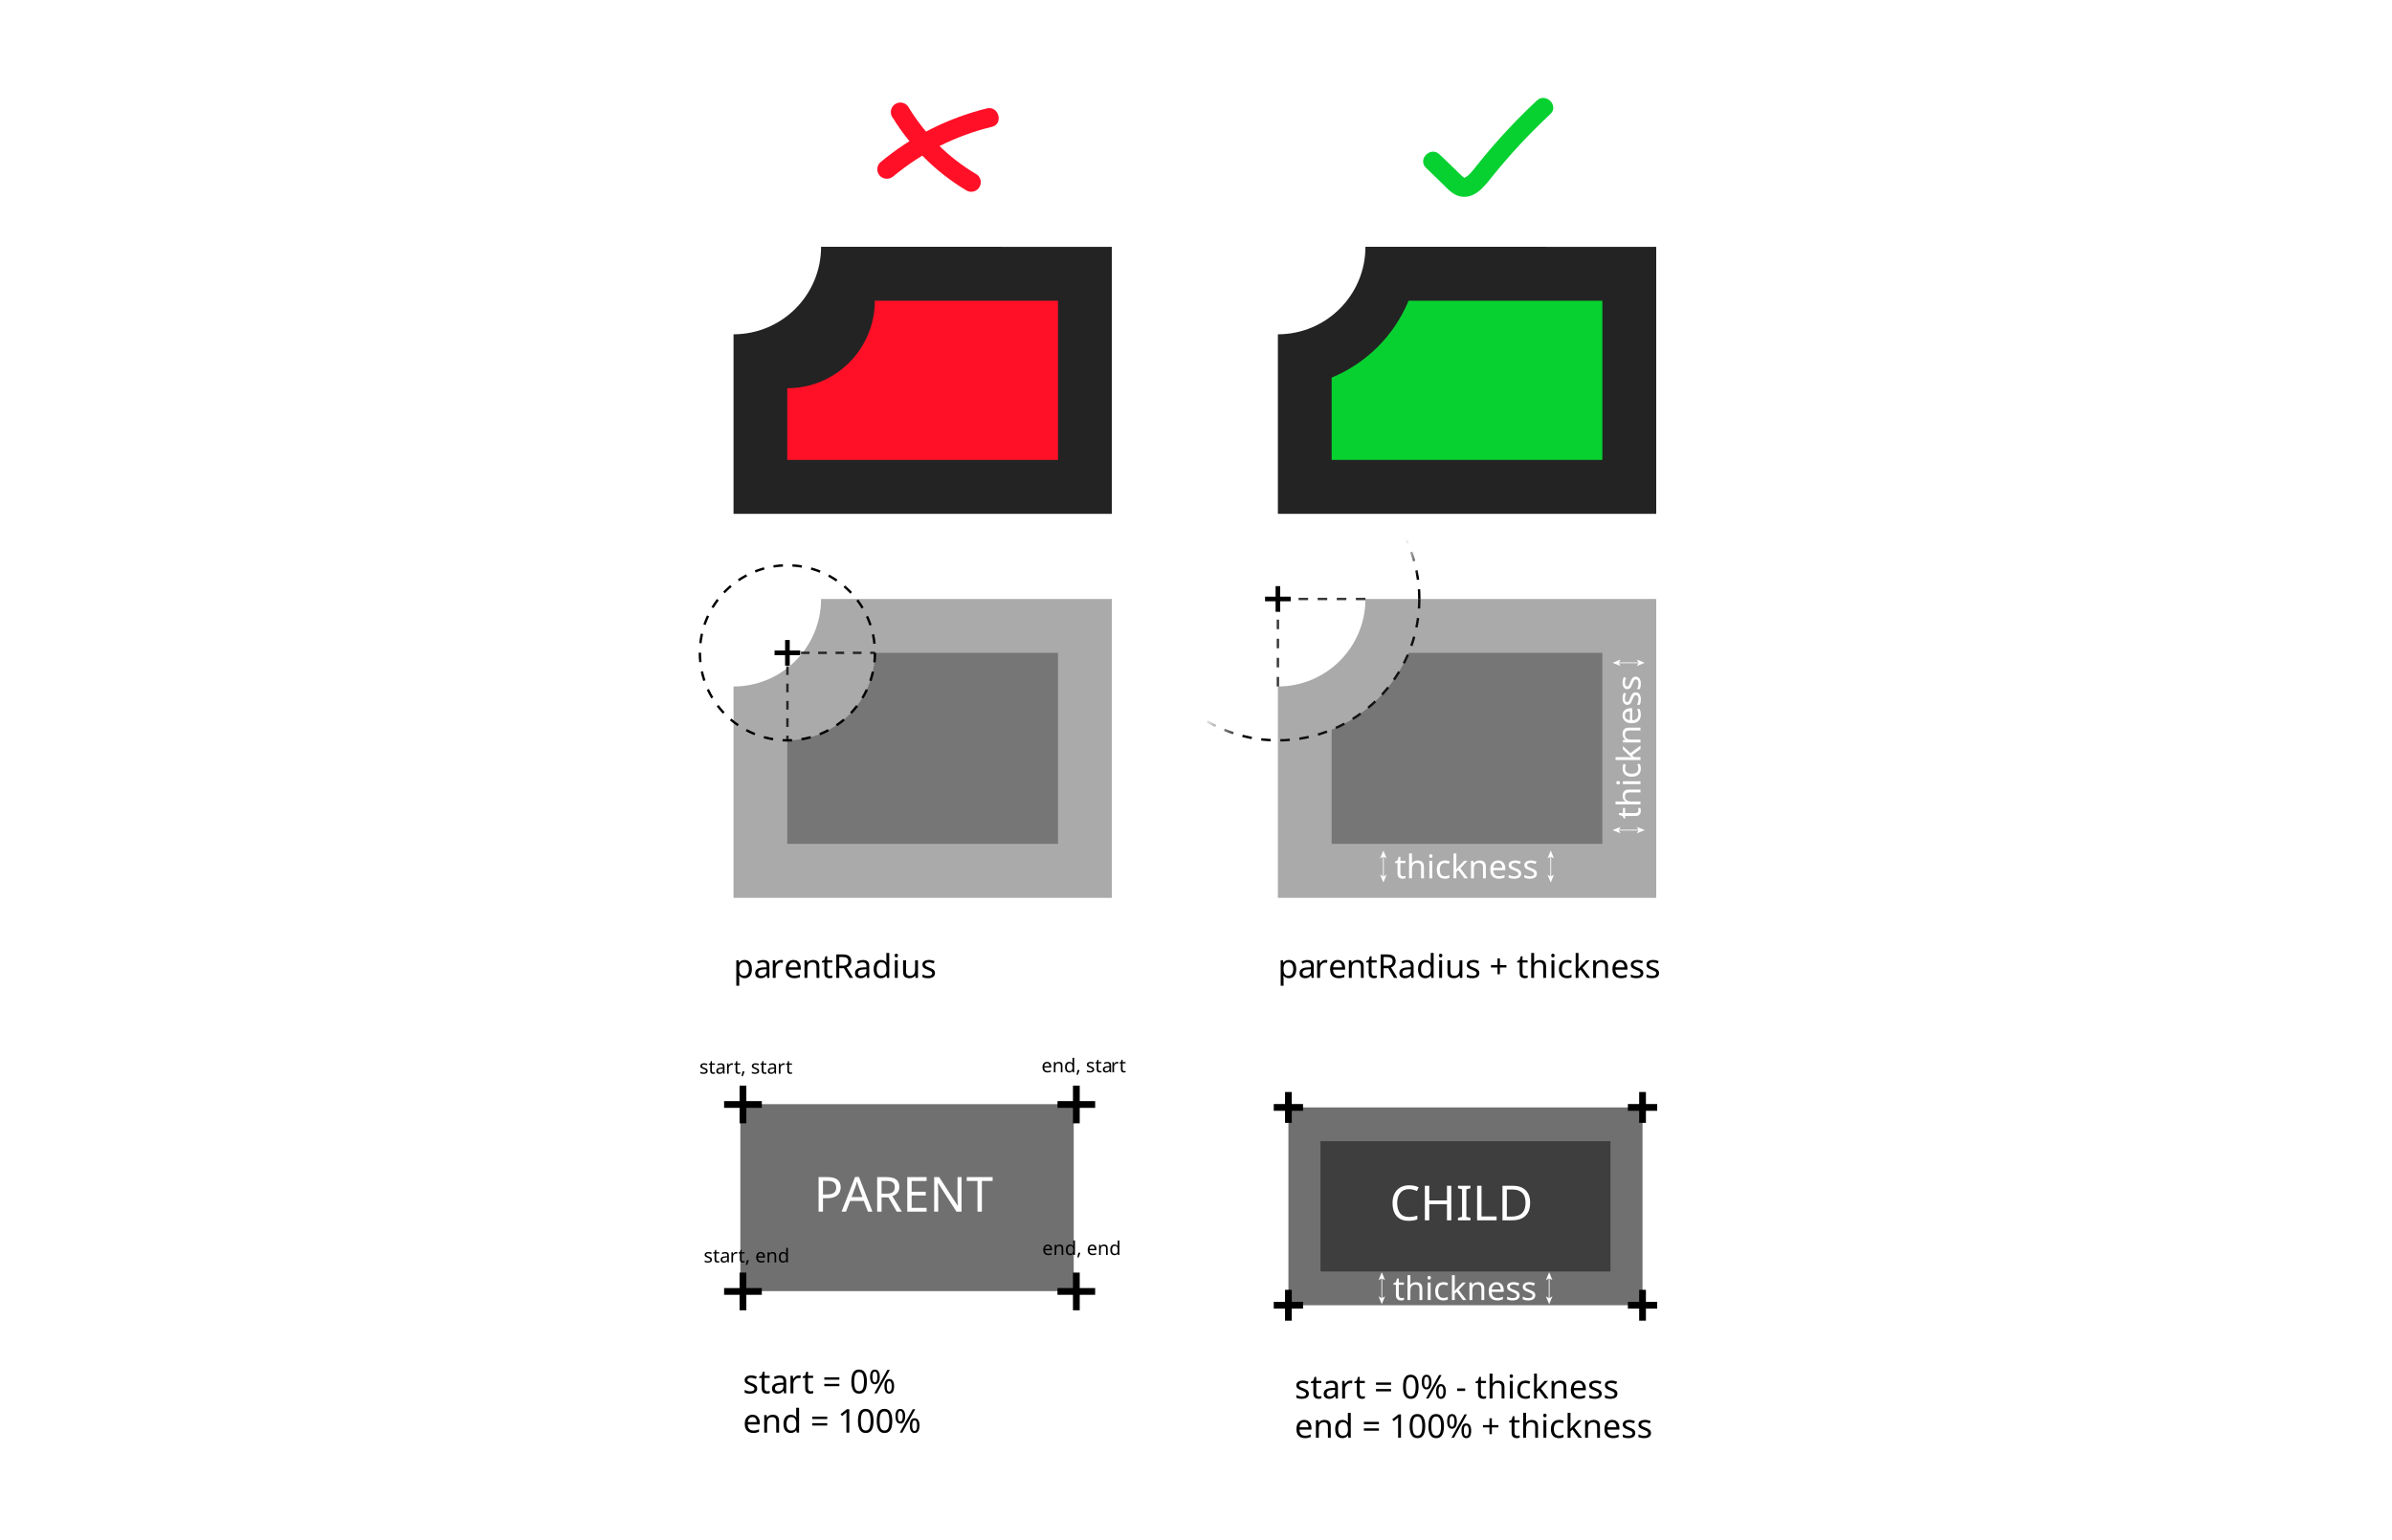
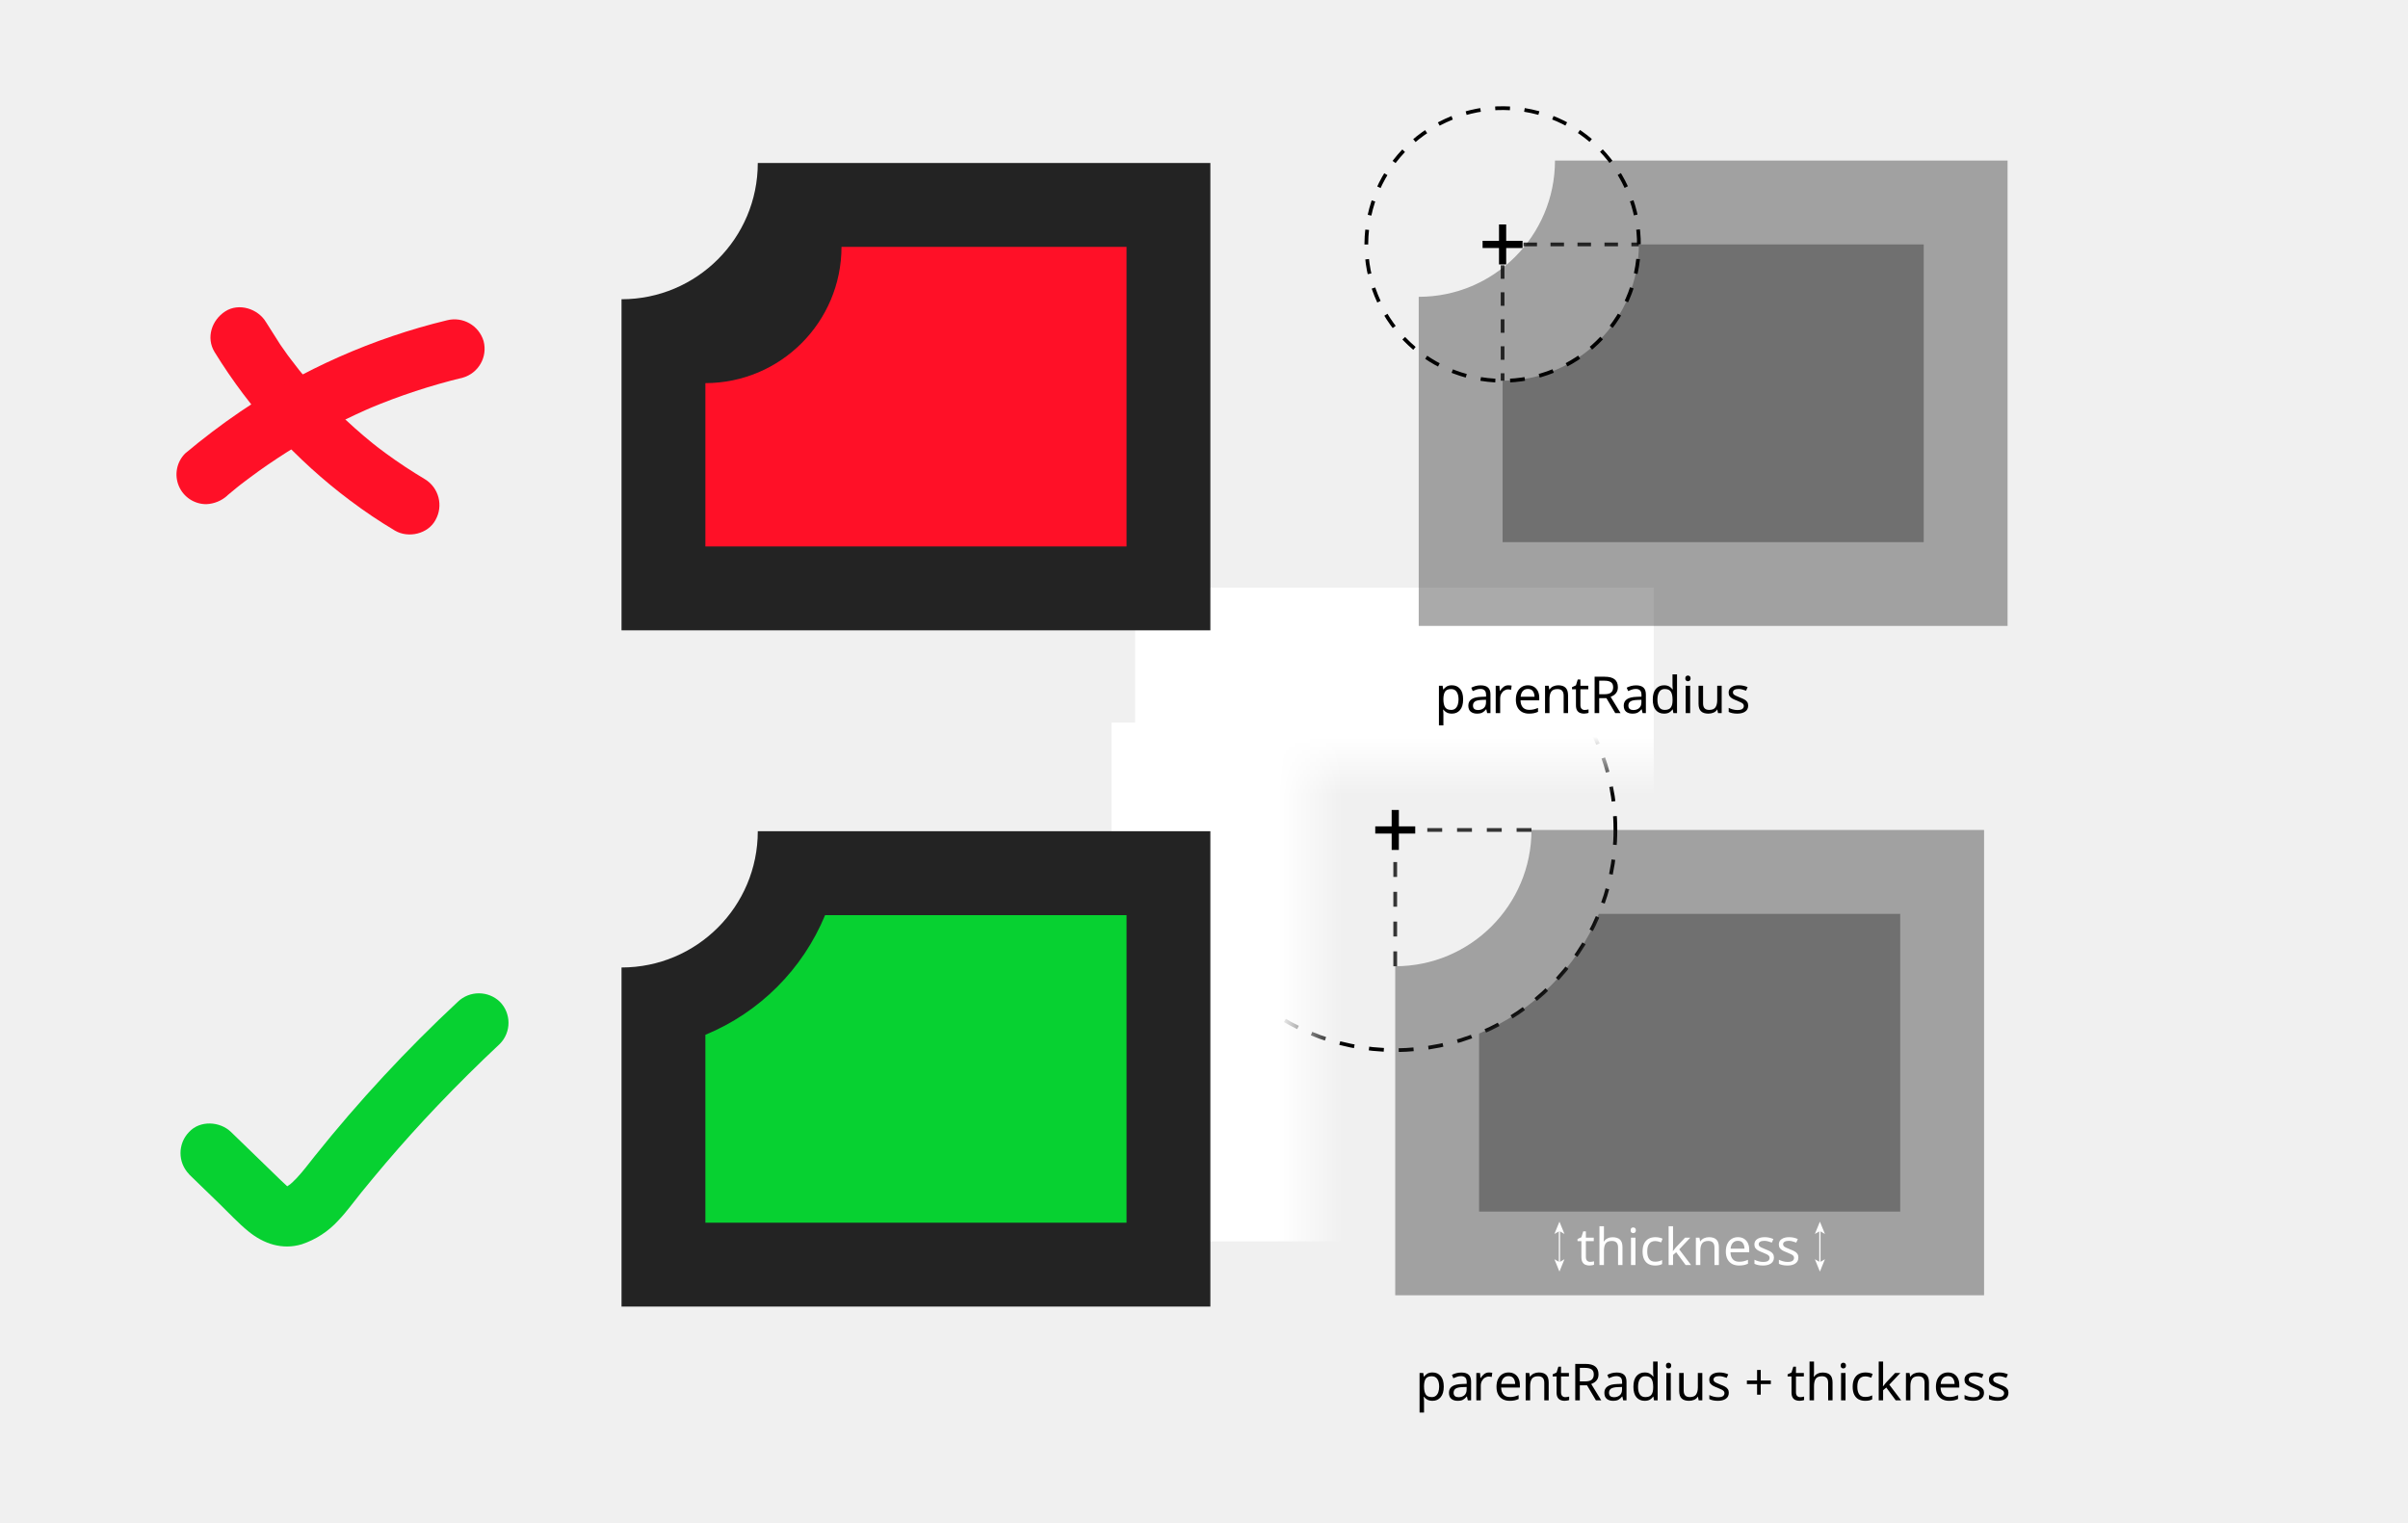
- <svg xmlns="http://www.w3.org/2000/svg" xmlns:xlink="http://www.w3.org/1999/xlink" id="Livello_1" data-name="Livello 1" viewBox="0 0 751.09 483.69">
+ <svg xmlns="http://www.w3.org/2000/svg" xmlns:xlink="http://www.w3.org/1999/xlink" id="Livello_1" data-name="Livello 1" viewBox="0 0 606.65 383.58">
  <defs>
-     <style>.cls-1,.cls-10,.cls-17{fill:#fff;}.cls-11,.cls-18,.cls-2,.cls-21,.cls-22,.cls-23,.cls-24,.cls-8,.cls-9{fill:none;stroke-miterlimit:10;}.cls-11,.cls-2,.cls-21,.cls-22,.cls-23,.cls-24,.cls-8,.cls-9{stroke:#000;}.cls-2,.cls-21,.cls-22,.cls-23,.cls-24,.cls-8{stroke-width:0.75px;}.cls-2,.cls-8{stroke-dasharray:3;}.cls-3{fill:url(#Sfumatura_senza_nome_13);}.cls-4,.cls-5,.cls-6{fill:#232323;}.cls-4{opacity:0.65;}.cls-5{opacity:0.39;}.cls-7{fill:#07d131;}.cls-20,.cls-8{opacity:0.78;}.cls-9{stroke-width:1.45px;}.cls-10{font-size:15.19px;}.cls-10,.cls-12,.cls-17,.cls-26{font-family:Lora-Regular, Lora;}.cls-11{stroke-width:2.12px;}.cls-12,.cls-17{font-size:10.29px;}.cls-13{letter-spacing:0.01em;}.cls-14{letter-spacing:-0.01em;}.cls-15{letter-spacing:0em;}.cls-16{letter-spacing:-0.01em;}.cls-18{stroke:#fff;stroke-width:0.25px;}.cls-19{fill:url(#Sfumatura_senza_nome_13-2);}.cls-22{stroke-dasharray:2.72 2.72;}.cls-23{stroke-dasharray:2.72 2.72;}.cls-24{stroke-dasharray:2.98 2.98;}.cls-25{fill:#ff1027;}.cls-26{font-size:6px;}.cls-27{letter-spacing:0.01em;}.cls-28{letter-spacing:0.01em;}.cls-29{letter-spacing:0em;}.cls-30{letter-spacing:-0.03em;}</style>
-     <linearGradient id="Sfumatura_senza_nome_13" x1="1715.44" y1="301.24" x2="1757.2" y2="301.24" gradientTransform="translate(-1335.24 -141.11)" gradientUnits="userSpaceOnUse">
+     <style>.cls-1,.cls-10,.cls-14,.cls-15,.cls-16,.cls-17,.cls-4,.cls-5{fill:none;stroke-miterlimit:10;}.cls-1,.cls-14,.cls-15,.cls-16,.cls-17,.cls-4,.cls-5{stroke:#000;}.cls-1,.cls-14,.cls-15,.cls-16,.cls-17,.cls-4{stroke-width:0.94px;}.cls-1,.cls-4{stroke-dasharray:3.75;}.cls-2{fill:url(#Sfumatura_senza_nome_13);}.cls-18,.cls-3{fill:#232323;}.cls-3{opacity:0.39;}.cls-13,.cls-4{opacity:0.78;}.cls-5{stroke-width:1.81px;}.cls-6,.cls-9{font-size:12.85px;font-family:Lora-Regular, Lora;}.cls-7{letter-spacing:-0.01em;}.cls-8{letter-spacing:-0.01em;}.cls-11,.cls-9{fill:#fff;}.cls-10{stroke:#fff;stroke-width:0.31px;}.cls-12{fill:url(#Sfumatura_senza_nome_13-2);}.cls-15{stroke-dasharray:3.4 3.4;}.cls-16{stroke-dasharray:3.4 3.4;}.cls-17{stroke-dasharray:3.72 3.72;}.cls-19{fill:#07d131;}.cls-20{fill:#ff1027;}</style>
+     <linearGradient id="Sfumatura_senza_nome_13" x1="1694.06" y1="236.75" x2="1746.21" y2="236.75" gradientTransform="translate(-1368.84 -62.66)" gradientUnits="userSpaceOnUse">
      <stop offset="0.72" stop-color="#fff" />
      <stop offset="1" stop-color="#fff" stop-opacity="0" />
    </linearGradient>
-     <linearGradient id="Sfumatura_senza_nome_13-2" x1="440.62" y1="78.99" x2="487.25" y2="78.99" gradientTransform="translate(-96.6 139.8)" xlink:href="#Sfumatura_senza_nome_13" />
+     <linearGradient id="Sfumatura_senza_nome_13-2" x1="376.63" y1="107.56" x2="434.86" y2="107.56" gradientTransform="translate(-96.6 139.8)" xlink:href="#Sfumatura_senza_nome_13" />
  </defs>
-   <rect class="cls-1" width="751.09" height="483.69" />
-   <circle class="cls-2" cx="401.26" cy="188.13" r="44.41" />
-   <rect class="cls-3" x="380.21" y="107.81" width="41.76" height="104.64" transform="translate(561.21 -240.96) rotate(90)" />
-   <rect class="cls-4" x="404.56" y="347.83" width="111.2" height="62.13" />
-   <rect class="cls-4" x="414.63" y="358.44" width="91.06" height="40.92" />
-   <path class="cls-5" d="M520.06,188.13V282H401.26V215.62a27.49,27.49,0,0,0,27.49-27.49Z" />
-   <path class="cls-5" d="M503.14,205.05v60h-85V229.2a44.53,44.53,0,0,0,24.15-24.15Z" />
-   <path class="cls-6" d="M520.06,77.53V161.4H401.26V105a27.49,27.49,0,0,0,27.49-27.49Z" />
-   <path class="cls-7" d="M503.14,94.45v50h-85V118.6a44.53,44.53,0,0,0,24.15-24.15Z" />
-   <line class="cls-8" x1="401.26" y1="215.62" x2="401.26" y2="188.13" />
-   <line class="cls-8" x1="428.75" y1="188.13" x2="401.26" y2="188.13" />
-   <line class="cls-9" x1="401.26" y1="184.1" x2="401.26" y2="192.16" />
-   <line class="cls-9" x1="405.29" y1="188.13" x2="397.23" y2="188.13" />
-   <text class="cls-10" transform="translate(436.34 383.29)">CHILD</text>
-   <line class="cls-11" x1="404.56" y1="342.99" x2="404.56" y2="352.68" />
-   <line class="cls-11" x1="409.16" y1="347.83" x2="399.96" y2="347.83" />
-   <line class="cls-11" x1="515.76" y1="342.99" x2="515.76" y2="352.68" />
-   <line class="cls-11" x1="520.36" y1="347.83" x2="511.16" y2="347.83" />
-   <line class="cls-11" x1="404.56" y1="405.12" x2="404.56" y2="414.81" />
-   <line class="cls-11" x1="409.16" y1="409.96" x2="399.96" y2="409.96" />
-   <line class="cls-11" x1="515.76" y1="405.12" x2="515.76" y2="414.81" />
-   <line class="cls-11" x1="520.36" y1="409.96" x2="511.16" y2="409.96" />
-   <text class="cls-12" transform="translate(406.52 439.25)">sta<tspan class="cls-13" x="14.05" y="0">r</tspan>
-     <tspan x="18.58" y="0">t = 0% - thickness </tspan>
-     <tspan x="0" y="12.35" xml:space="preserve">end = 100% + thickness  </tspan>
+   <circle class="cls-1" cx="351.51" cy="209.07" r="55.46" />
+   <rect class="cls-2" x="325.22" y="108.76" width="52.15" height="130.67" transform="translate(525.39 -177.19) rotate(90)" />
+   <path class="cls-3" d="M499.85,209.07V326.28H351.5V243.4a34.33,34.33,0,0,0,34.33-34.33Z" />
+   <path class="cls-3" d="M478.73,230.2v75H372.63V260.35a55.61,55.61,0,0,0,30.16-30.15Z" />
+   <line class="cls-4" x1="351.5" y1="243.4" x2="351.5" y2="209.07" />
+   <line class="cls-4" x1="385.83" y1="209.07" x2="351.51" y2="209.07" />
+   <line class="cls-5" x1="351.51" y1="204.03" x2="351.51" y2="214.1" />
+   <line class="cls-5" x1="356.54" y1="209.07" x2="346.47" y2="209.07" />
+   <text class="cls-6" transform="translate(356.54 352.74)">pa<tspan class="cls-7" x="14.3" y="0">r</tspan>
+     <tspan x="19.77" y="0">e</tspan>
+     <tspan class="cls-8" x="26.73" y="0">n</tspan>
+     <tspan x="34.42" y="0">tRadius + thickness</tspan>
  </text>
-   <text class="cls-12" transform="translate(401.26 307.14)">pa<tspan class="cls-14" x="11.45" y="0">r</tspan>
-     <tspan class="cls-15" x="15.83" y="0">e</tspan>
-     <tspan class="cls-16" x="21.41" y="0">n</tspan>
-     <tspan x="27.56" y="0">tRadius + thickness</tspan>
-   </text>
-   <path class="cls-7" d="M447.78,52.73l5.37,5.21c1.57,1.52,3.11,3.3,5.36,3.75,4.62.94,7.64-3.24,10.16-6.37a189,189,0,0,1,18.14-19.49c2.83-2.64-1.42-6.88-4.24-4.25a190.41,190.41,0,0,0-16.38,17.35c-1.22,1.46-2.38,3-3.58,4.44a13,13,0,0,1-1.73,1.83,6.85,6.85,0,0,1-.77.51c.24-.16-.55.19-.12.11-.52.1-.37,0-.22,0a3.21,3.21,0,0,1-.65-.5c-.86-.73-1.64-1.58-2.44-2.36L452,48.49c-2.77-2.69-7,1.55-4.24,4.24Z" />
-   <text class="cls-17" transform="translate(435.19 275.89)">
+   <text class="cls-9" transform="translate(393.88 318.66)">
    <tspan xml:space="preserve"> thickness</tspan>
  </text>
-   <line class="cls-18" x1="486.93" y1="268.91" x2="486.93" y2="275.45" />
-   <polygon class="cls-1" points="486.93 267.15 485.92 269.63 486.93 269.04 487.95 269.63 486.93 267.15" />
-   <polygon class="cls-1" points="486.93 277.21 485.92 274.73 486.93 275.31 487.95 274.73 486.93 277.21" />
-   <line class="cls-18" x1="434.38" y1="268.91" x2="434.38" y2="275.45" />
-   <polygon class="cls-1" points="434.38 267.15 433.36 269.63 434.38 269.04 435.4 269.63 434.38 267.15" />
-   <polygon class="cls-1" points="434.38 277.21 433.36 274.73 434.38 275.31 435.4 274.73 434.38 277.21" />
-   <text class="cls-17" transform="translate(434.69 408.34)">
-     <tspan xml:space="preserve"> thickness</tspan>
+   <line class="cls-10" x1="458.49" y1="309.94" x2="458.49" y2="318.1" />
+   <polygon class="cls-11" points="458.49 307.74 457.22 310.84 458.49 310.11 459.76 310.84 458.49 307.74" />
+   <polygon class="cls-11" points="458.49 320.31 457.22 317.2 458.49 317.94 459.76 317.2 458.49 320.31" />
+   <line class="cls-10" x1="392.87" y1="309.94" x2="392.87" y2="318.1" />
+   <polygon class="cls-11" points="392.87 307.74 391.6 310.84 392.87 310.11 394.14 310.84 392.87 307.74" />
+   <polygon class="cls-11" points="392.87 320.31 391.6 317.2 392.87 317.94 394.14 317.2 392.87 320.31" />
+   <rect class="cls-12" x="280.03" y="182.03" width="58.22" height="130.67" />
+   <path class="cls-3" d="M505.77,40.44V157.66H357.42V74.77a34.34,34.34,0,0,0,34.33-34.33Z" />
+   <path class="cls-3" d="M484.64,61.57v75H378.55V95.9a34.34,34.34,0,0,0,34.33-34.33Z" />
+   <g class="cls-13">
+     <line class="cls-14" x1="378.55" y1="95.9" x2="378.55" y2="94.03" />
+     <line class="cls-15" x1="378.55" y1="90.63" x2="378.55" y2="65.14" />
+     <polyline class="cls-14" points="378.55 63.45 378.55 61.57 380.42 61.57" />
+     <line class="cls-16" x1="383.82" y1="61.57" x2="409.3" y2="61.57" />
+     <line class="cls-14" x1="411" y1="61.57" x2="412.87" y2="61.57" />
+   </g>
+   <circle class="cls-17" cx="378.55" cy="61.57" r="34.33" transform="translate(257.13 425.37) rotate(-80.78)" />
+   <line class="cls-5" x1="378.55" y1="56.54" x2="378.55" y2="66.61" />
+   <line class="cls-5" x1="383.58" y1="61.57" x2="373.51" y2="61.57" />
+   <text class="cls-6" transform="translate(361.42 179.64)">pa<tspan class="cls-7" x="14.3" y="0">r</tspan>
+     <tspan x="19.77" y="0">e</tspan>
+     <tspan class="cls-8" x="26.73" y="0">n</tspan>
+     <tspan x="34.42" y="0">tRadius</tspan>
  </text>
-   <line class="cls-18" x1="486.44" y1="401.36" x2="486.44" y2="407.9" />
-   <polygon class="cls-1" points="486.44 399.6 485.42 402.08 486.44 401.49 487.45 402.08 486.44 399.6" />
-   <polygon class="cls-1" points="486.44 409.66 485.42 407.18 486.44 407.77 487.45 407.18 486.44 409.66" />
-   <line class="cls-18" x1="433.89" y1="401.36" x2="433.89" y2="407.9" />
-   <polygon class="cls-1" points="433.88 399.6 432.87 402.08 433.88 401.49 434.9 402.08 433.88 399.6" />
-   <polygon class="cls-1" points="433.88 409.66 432.87 407.18 433.88 407.77 434.9 407.18 433.88 409.66" />
-   <text class="cls-17" transform="translate(515.11 259.92) rotate(-90)">
-     <tspan xml:space="preserve"> thickness</tspan>
-   </text>
-   <line class="cls-18" x1="508.13" y1="208.18" x2="514.67" y2="208.18" />
-   <polygon class="cls-1" points="506.37 208.18 508.86 209.19 508.27 208.18 508.86 207.16 506.37 208.18" />
-   <polygon class="cls-1" points="516.44 208.18 513.95 209.19 514.54 208.18 513.95 207.16 516.44 208.18" />
-   <line class="cls-18" x1="508.13" y1="260.73" x2="514.67" y2="260.73" />
-   <polygon class="cls-1" points="506.37 260.73 508.86 261.75 508.27 260.73 508.86 259.71 506.37 260.73" />
-   <polygon class="cls-1" points="516.44 260.73 513.95 261.75 514.54 260.73 513.95 259.71 516.44 260.73" />
-   <rect class="cls-19" x="344.02" y="166.47" width="46.63" height="104.64" />
-   <path class="cls-5" d="M349.13,188.13V282H230.33V215.62a27.49,27.49,0,0,0,27.49-27.49Z" />
-   <path class="cls-5" d="M332.21,205.05v60h-85V232.54a27.49,27.49,0,0,0,27.49-27.49Z" />
-   <g class="cls-20">
-     <line class="cls-21" x1="247.25" y1="232.54" x2="247.25" y2="231.04" />
-     <line class="cls-22" x1="247.25" y1="228.32" x2="247.25" y2="207.91" />
-     <polyline class="cls-21" points="247.25 206.55 247.25 205.05 248.75 205.05" />
-     <line class="cls-23" x1="251.47" y1="205.05" x2="271.88" y2="205.05" />
-     <line class="cls-21" x1="273.24" y1="205.05" x2="274.74" y2="205.05" />
-   </g>
-   <circle class="cls-24" cx="247.25" cy="205.05" r="27.49" />
-   <path class="cls-6" d="M349.13,77.53V161.4H230.33V105a27.49,27.49,0,0,0,27.49-27.49Z" />
-   <path class="cls-25" d="M332.21,94.45v50h-85V121.94a27.49,27.49,0,0,0,27.49-27.49Z" />
-   <line class="cls-9" x1="247.25" y1="201.02" x2="247.25" y2="209.08" />
-   <line class="cls-9" x1="251.28" y1="205.05" x2="243.21" y2="205.05" />
-   <rect class="cls-4" x="232.47" y="346.81" width="104.68" height="58.72" />
-   <line class="cls-11" x1="233.29" y1="340.99" x2="233.29" y2="352.83" />
-   <line class="cls-11" x1="239.21" y1="346.91" x2="227.37" y2="346.91" />
-   <line class="cls-11" x1="337.97" y1="340.99" x2="337.97" y2="352.83" />
-   <line class="cls-11" x1="343.88" y1="346.91" x2="332.05" y2="346.91" />
-   <line class="cls-11" x1="233.29" y1="399.71" x2="233.29" y2="411.55" />
-   <line class="cls-11" x1="239.21" y1="405.63" x2="227.37" y2="405.63" />
-   <line class="cls-11" x1="337.97" y1="399.71" x2="337.97" y2="411.55" />
-   <line class="cls-11" x1="343.88" y1="405.63" x2="332.05" y2="405.63" />
-   <text class="cls-12" transform="translate(230.33 307.14)">pa<tspan class="cls-14" x="11.45" y="0">r</tspan>
-     <tspan class="cls-15" x="15.83" y="0">e</tspan>
-     <tspan class="cls-16" x="21.41" y="0">n</tspan>
-     <tspan x="27.56" y="0">tRadius</tspan>
-   </text>
-   <text class="cls-26" transform="translate(219.59 337.24)">sta<tspan class="cls-27" x="8.2" y="0">r</tspan>
-     <tspan x="10.84" y="0">t, sta</tspan>
-     <tspan class="cls-28" x="24.45" y="0">r</tspan>
-     <tspan class="cls-29" x="27.09" y="0">t</tspan>
-   </text>
-   <text class="cls-12" transform="translate(233.29 437.63)">sta<tspan class="cls-13" x="14.05" y="0">r</tspan>
-     <tspan x="18.58" y="0">t = 0% </tspan>
-     <tspan x="0" y="12.35">end = 100%</tspan>
-   </text>
-   <text class="cls-10" transform="translate(255.57 380.57)">
-     <tspan class="cls-30">P</tspan>
-     <tspan x="8.69" y="0">ARENT</tspan>
-   </text>
-   <text class="cls-26" transform="translate(327.01 336.8)">end, sta<tspan class="cls-27" x="21.77" y="0">r</tspan>
-     <tspan x="24.41" y="0">t</tspan>
-   </text>
-   <text class="cls-26" transform="translate(220.95 396.52)">sta<tspan class="cls-27" x="8.2" y="0">r</tspan>
-     <tspan x="10.84" y="0">t, end</tspan>
-   </text>
-   <text class="cls-26" transform="translate(327.26 394.18)">end, end</text>
-   <path class="cls-25" d="M280.29,36.92a68.24,68.24,0,0,0,23,22.8,3,3,0,1,0,3-5.18,61.57,61.57,0,0,1-20.88-20.65,3,3,0,1,0-5.18,3Z" />
-   <path class="cls-25" d="M280.6,55.31a76.39,76.39,0,0,1,30.86-15.47c3.75-.91,2.16-6.7-1.59-5.79a83.11,83.11,0,0,0-33.52,17,3,3,0,0,0,0,4.24,3.08,3.08,0,0,0,4.25,0Z" />
+   <path class="cls-18" d="M304.93,209.39V329.12H156.58V243.71a34.32,34.32,0,0,0,34.33-34.32Z" />
+   <path class="cls-19" d="M283.81,230.52V308H177.71V260.67a55.61,55.61,0,0,0,30.16-30.15Z" />
+   <path class="cls-19" d="M47.63,295.81l7.69,7.46c2.4,2.32,4.7,4.84,7.29,6.94,3.83,3.12,8.53,4.7,13.43,3.22a21.72,21.72,0,0,0,9.2-6c2.09-2.18,3.86-4.67,5.75-7q3.06-3.76,6.2-7.46,6.3-7.38,13-14.42,7.63-8,15.75-15.61a7.55,7.55,0,0,0,0-10.59,7.65,7.65,0,0,0-10.6,0,364.21,364.21,0,0,0-36.09,38.93c-1.46,1.82-2.85,3.72-4.46,5.43-.36.39-.74.76-1.13,1.13s-1.66,1.39-.59.56-.33.2-.66.4a11.17,11.17,0,0,1-1.47.73l1.79-.75a8.89,8.89,0,0,1-1.68.46l2-.26a7.71,7.71,0,0,1-1.73,0l2,.26a7.58,7.58,0,0,1-1.4-.36l1.79.76c-.39-.17-.75-.39-1.13-.57-.49-.34-.47-.31.07.1s.56.44.09,0c-.66-.61-1.31-1.23-2-1.86l-4.12-4-8.41-8.15c-2.81-2.73-7.83-3-10.59,0a7.62,7.62,0,0,0,0,10.6Z" />
+   <path class="cls-18" d="M304.93,41.05V158.78H156.58V75.38a34.33,34.33,0,0,0,34.33-34.33Z" />
+   <path class="cls-20" d="M283.81,62.18v75.47H177.71V96.51A34.34,34.34,0,0,0,212,62.18Z" />
+   <path class="cls-20" d="M54.06,88.68a135.38,135.38,0,0,0,34.19,37.43,125.76,125.76,0,0,0,11.23,7.54c3.37,2,8.38.87,10.25-2.69a7.63,7.63,0,0,0-2.68-10.25c-3.35-2-6.61-4.14-9.75-6.44-.78-.57-1.54-1.14-2.3-1.72s.79.59.7.54a4.21,4.21,0,0,1-.48-.38l-1.28-1c-1.54-1.25-3.06-2.53-4.54-3.85-2.85-2.55-5.6-5.23-8.21-8-1.36-1.44-2.67-2.92-4-4.44-.62-.72-1.23-1.46-1.83-2.2l-.77-1-.55-.7c.81,1-.34-.45-.54-.71l-1-1.32c-.64-.89-1.27-1.78-1.89-2.68C69.4,84.94,68.17,83,67,81.12c-2-3.34-6.81-4.91-10.25-2.69s-4.88,6.67-2.69,10.25Z" />
+   <path class="cls-20" d="M57.26,124.81c.76-.64,1.53-1.27,2.3-1.9l1-.8c.4-.31,2.08-1.55.17-.14,1.48-1.09,2.94-2.23,4.45-3.3q4.6-3.28,9.43-6.22a155.74,155.74,0,0,1,20.3-10.37l-1.79.76a155.25,155.25,0,0,1,23.47-7.71,7.56,7.56,0,0,0,5.24-9.22,7.66,7.66,0,0,0-9.22-5.23,160.25,160.25,0,0,0-52.2,23.1c-4.75,3.24-9.34,6.74-13.75,10.43A7.49,7.49,0,0,0,52,127a8.44,8.44,0,0,0,5.3-2.19Z" />
</svg>
